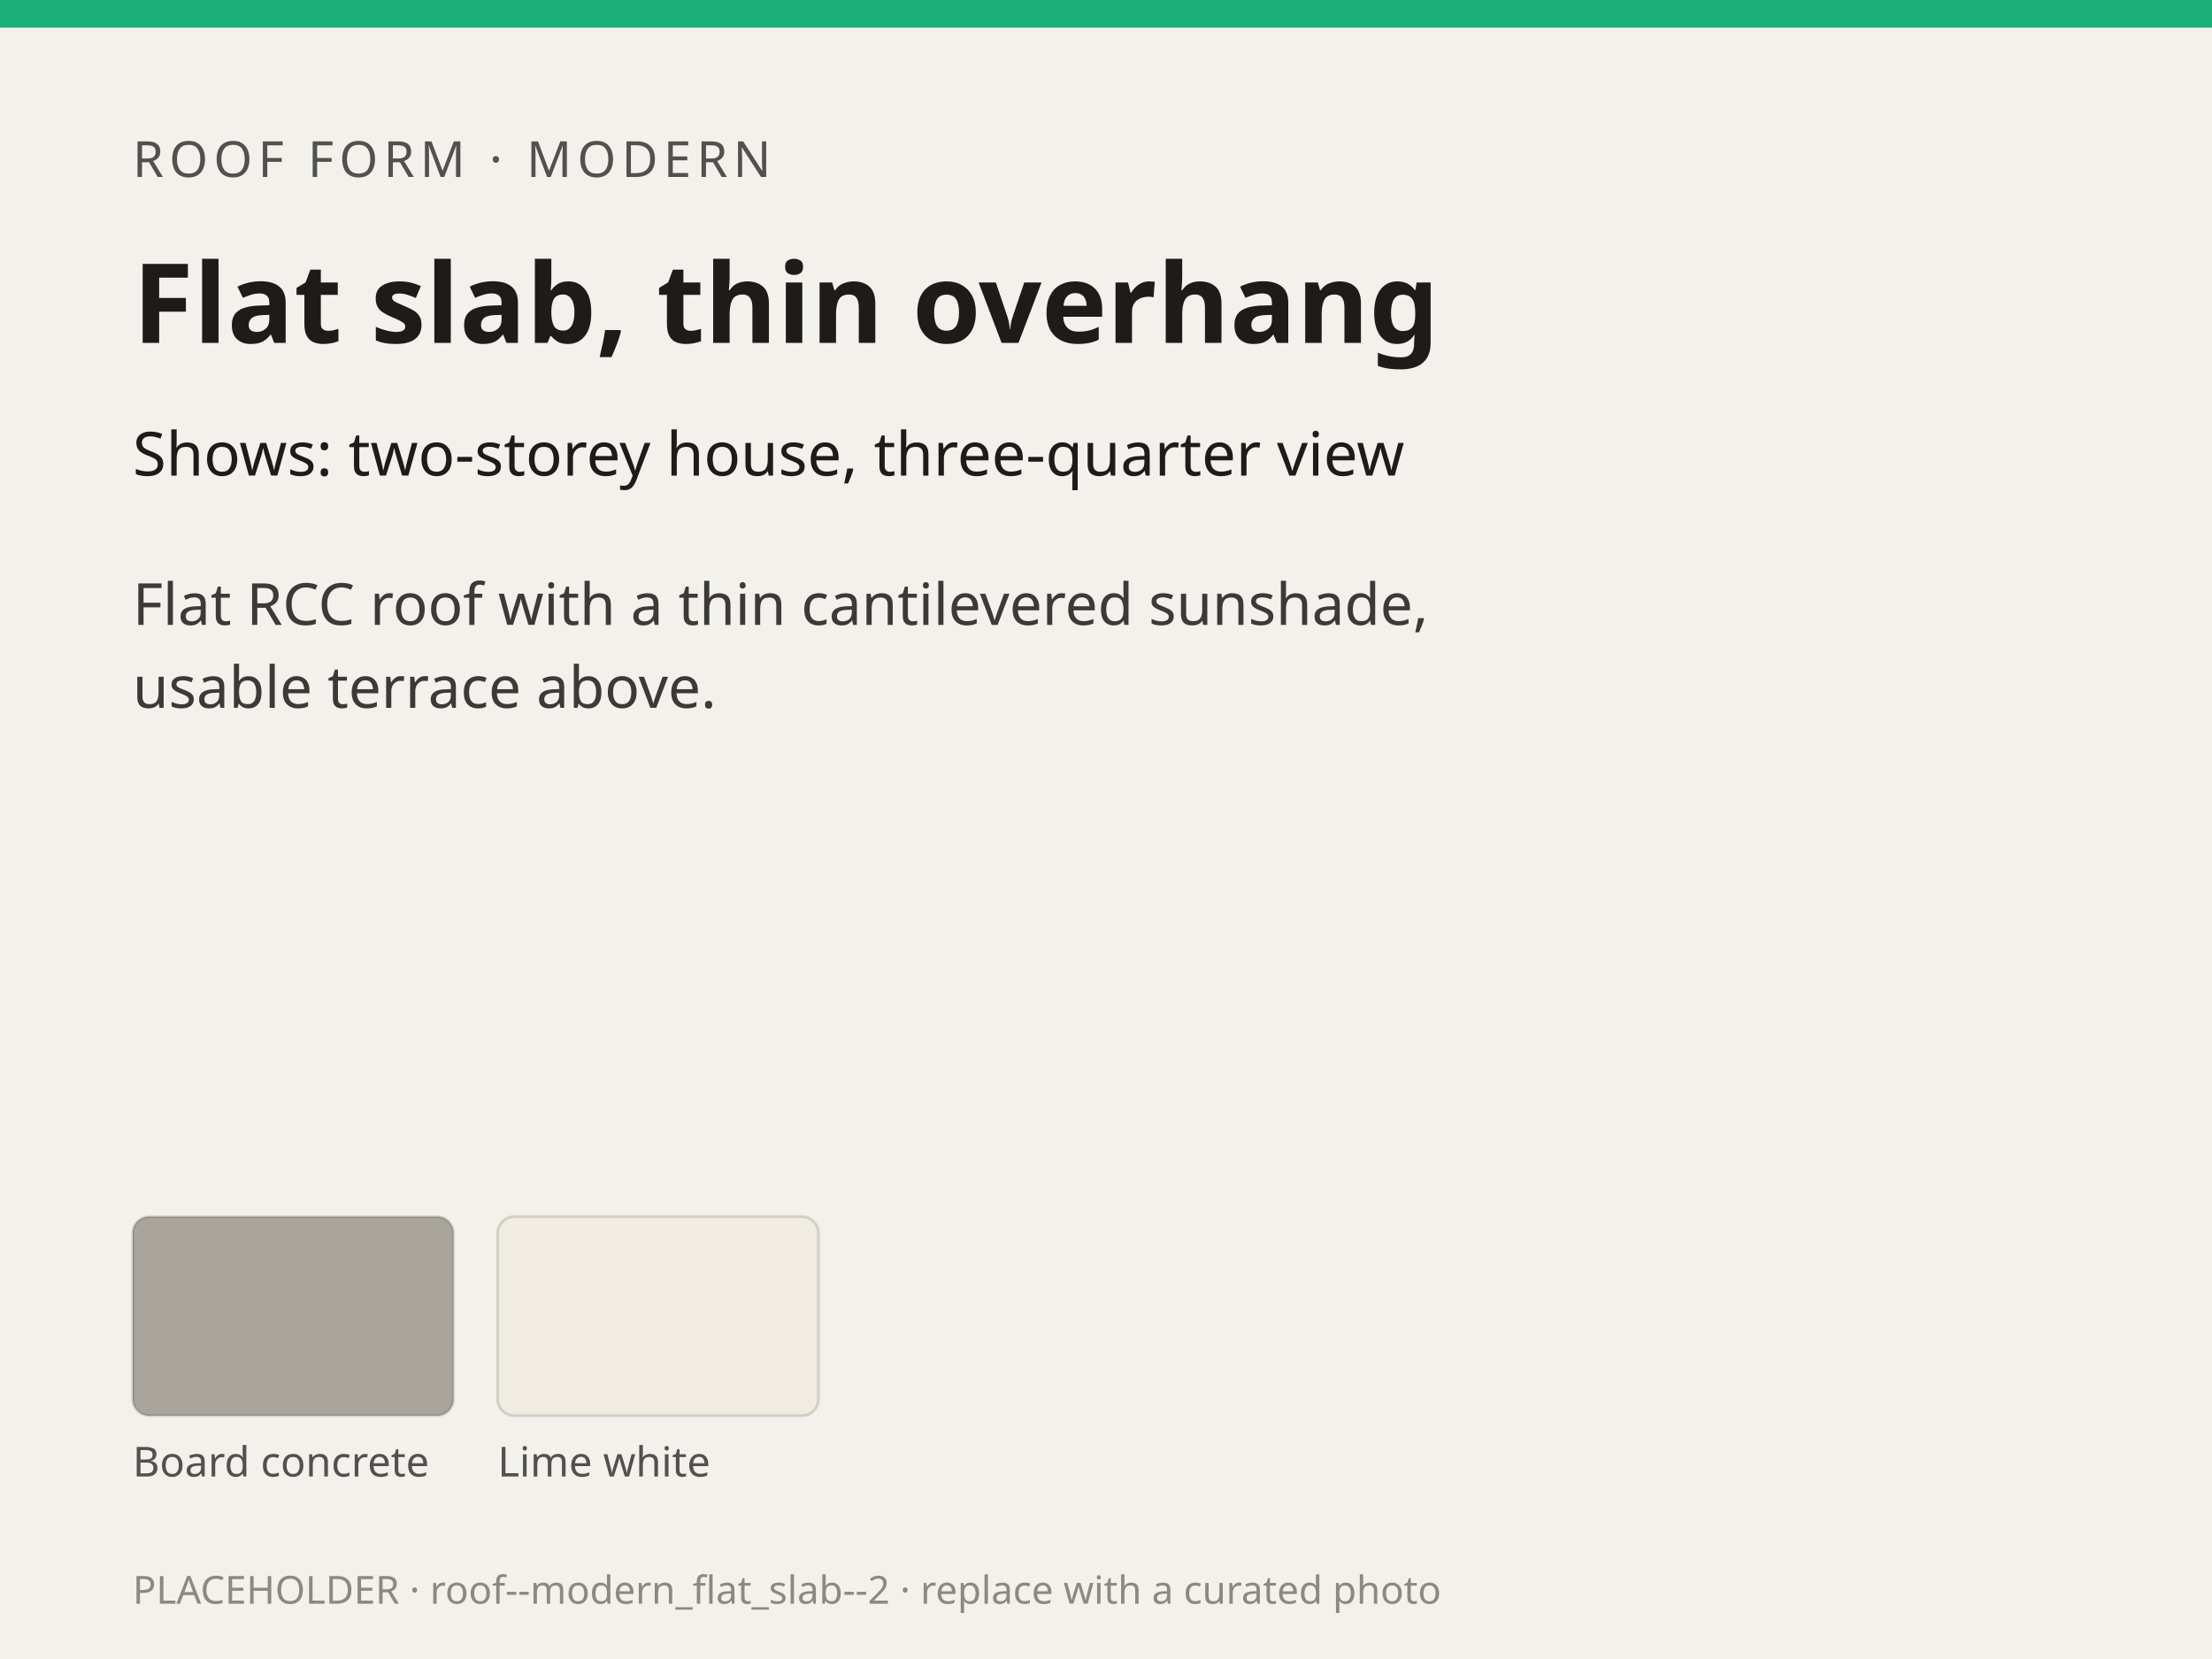
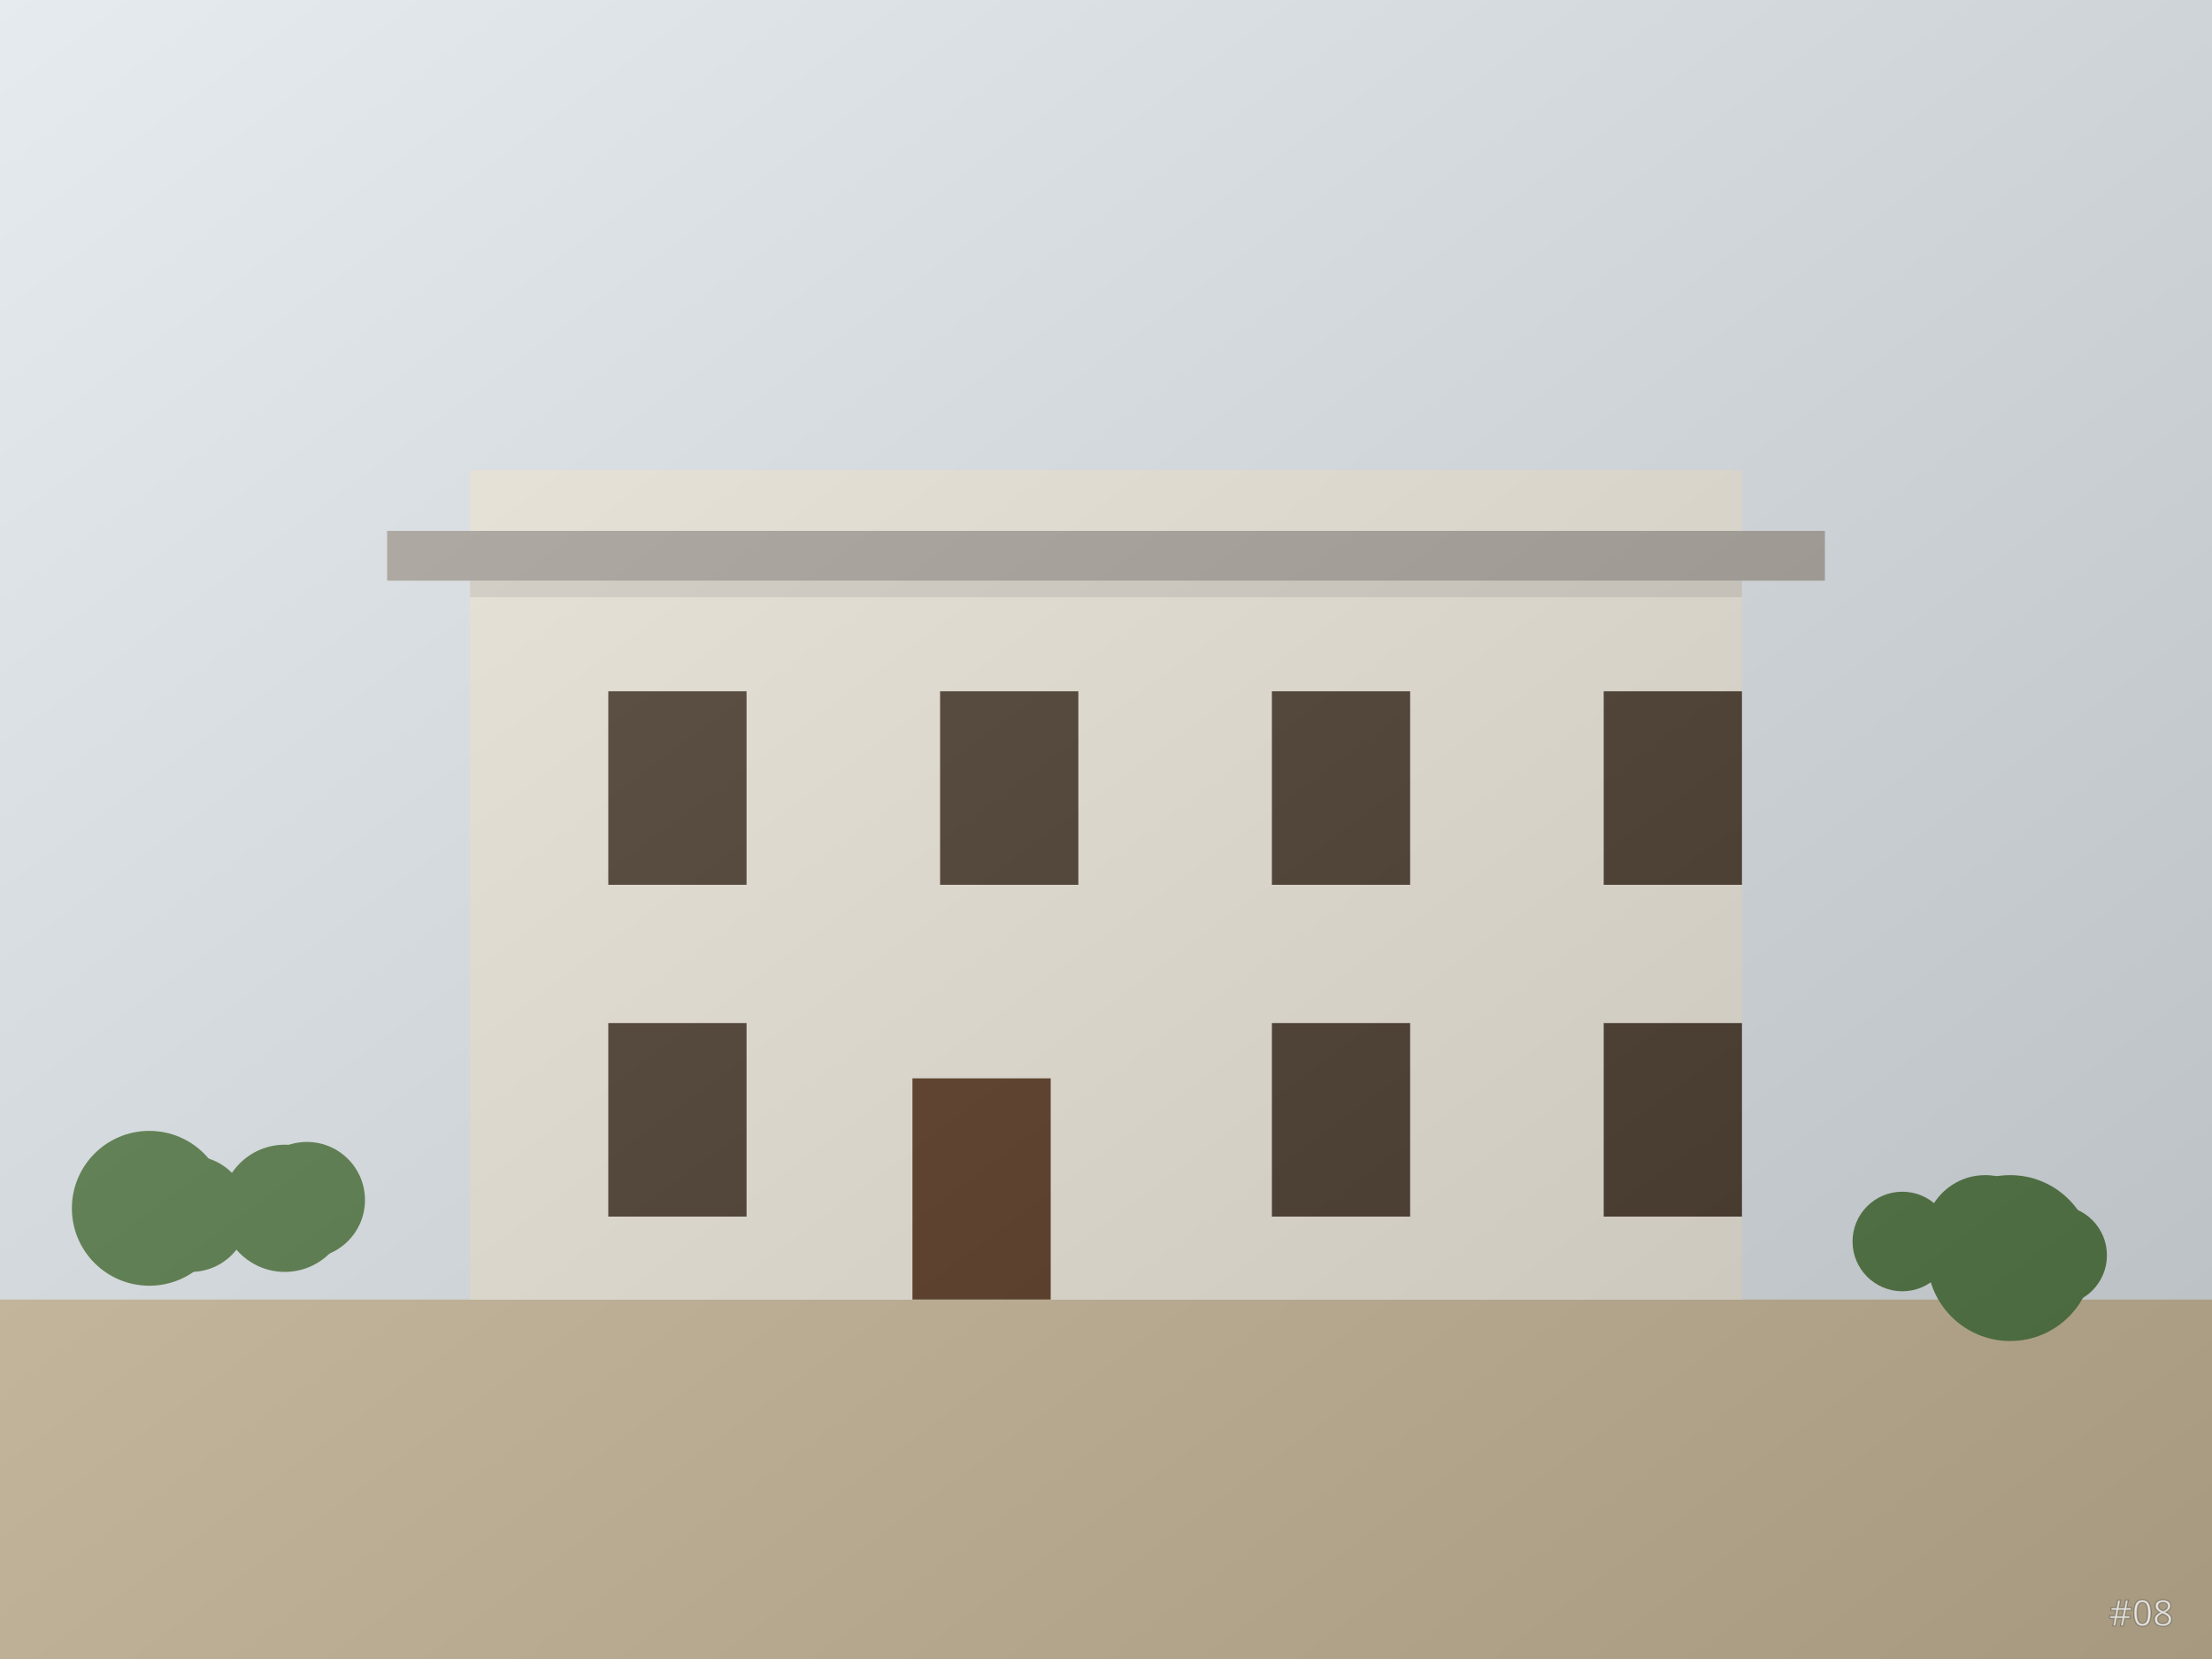
- <svg xmlns="http://www.w3.org/2000/svg" viewBox="0 0 800 600" width="800" height="600" font-family="system-ui, sans-serif">
-   <rect width="800" height="600" fill="#f3f1ec" />
-   <rect width="800" height="10" fill="#1baf7a" />
-   <text x="48" y="64" font-size="18" fill="#52514e" letter-spacing="2">ROOF FORM · MODERN</text>
-   <text x="48" y="124" font-size="40" font-weight="600" fill="#1d1c1a">Flat slab, thin overhang</text>
-   <text x="48" y="172" font-size="22" fill="#1d1c1a">Shows: two-storey house, three-quarter view</text>
-   <text x="48" y="226" font-size="21" fill="#3b3a37">
-     <tspan x="48" dy="0">Flat RCC roof with a thin cantilevered sunshade,</tspan>
-     <tspan x="48" dy="30">usable terrace above.</tspan>
-   </text>
-   <rect x="48" y="440" width="116" height="72" rx="6" fill="#a9a59c" stroke="#0002" />
-   <text x="48" y="534" font-size="15" fill="#52514e">Board concrete</text>
-   <rect x="180" y="440" width="116" height="72" rx="6" fill="#f1ece1" stroke="#0002" />
-   <text x="180" y="534" font-size="15" fill="#52514e">Lime white</text>
-   <text x="48" y="580" font-size="14" fill="#8a8984">PLACEHOLDER · roof--modern_flat_slab--2 · replace with a curated photo</text>
+ <svg xmlns="http://www.w3.org/2000/svg" viewBox="0 0 800 600" width="800" height="600">
+   <defs>
+     <linearGradient id="light" x1="0" y1="0" x2="1" y2="1">
+       <stop offset="0" stop-color="#fff" stop-opacity=".18" />
+       <stop offset="1" stop-color="#000" stop-opacity=".18" />
+     </linearGradient>
+   </defs>
+   <rect x="0" y="0" width="800" height="470" fill="#dfe6ea" />
+   <rect x="0" y="470" width="800" height="130" fill="#cbbb9b" />
+   <rect x="170" y="210" width="460" height="260" fill="#efe9dd" />
+   <rect x="220" y="250" width="50" height="70" fill="#4a3a2c" />
+   <rect x="220" y="370" width="50" height="70" fill="#4a3a2c" />
+   <rect x="340" y="250" width="50" height="70" fill="#4a3a2c" />
+   <rect x="460" y="250" width="50" height="70" fill="#4a3a2c" />
+   <rect x="460" y="370" width="50" height="70" fill="#4a3a2c" />
+   <rect x="580" y="250" width="50" height="70" fill="#4a3a2c" />
+   <rect x="580" y="370" width="50" height="70" fill="#4a3a2c" />
+   <rect x="330" y="390" width="50" height="80" fill="#5a3a22" />
+   <rect x="170" y="210" width="460" height="6" fill="#00000018" />
+   <rect x="140" y="192" width="520" height="18" fill="#a9a59c" />
+   <rect x="170" y="170" width="460" height="22" fill="#efe9dd" />
+   <circle cx="103" cy="437" r="23" fill="#557a45" />
+   <circle cx="54" cy="437" r="28" fill="#557a45" />
+   <circle cx="111" cy="434" r="21" fill="#557a45" />
+   <circle cx="69" cy="439" r="21" fill="#557a45" />
+   <circle cx="727" cy="455" r="30" fill="#557a45" />
+   <circle cx="688" cy="449" r="18" fill="#557a45" />
+   <circle cx="744" cy="454" r="18" fill="#557a45" />
+   <circle cx="718" cy="447" r="22" fill="#557a45" />
+   <rect width="800" height="600" fill="url(#light)" />
+   <text x="786" y="588" font-family="system-ui, sans-serif" font-size="13" fill="#ffffff" fill-opacity=".75" text-anchor="end" stroke="#000" stroke-opacity=".25" stroke-width=".5">#08</text>
</svg>
